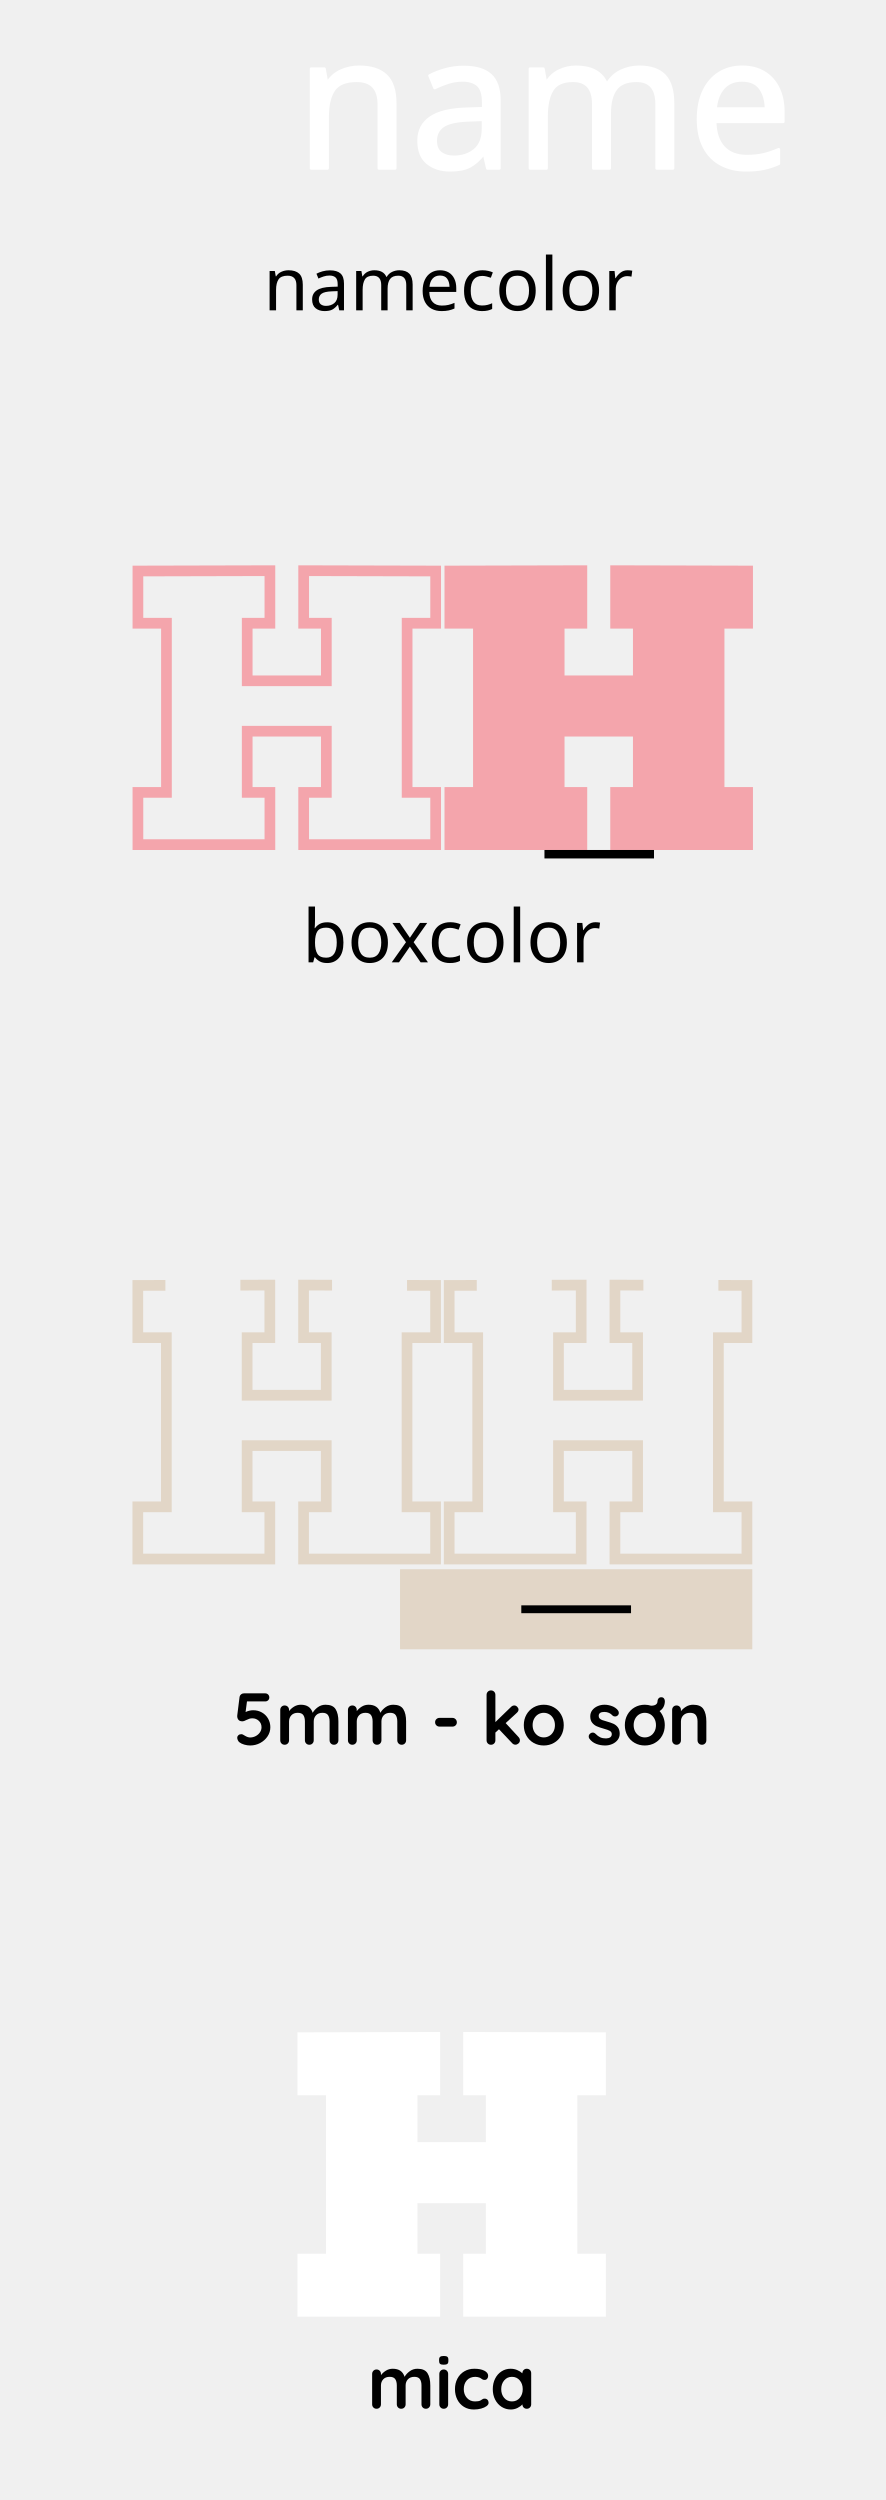
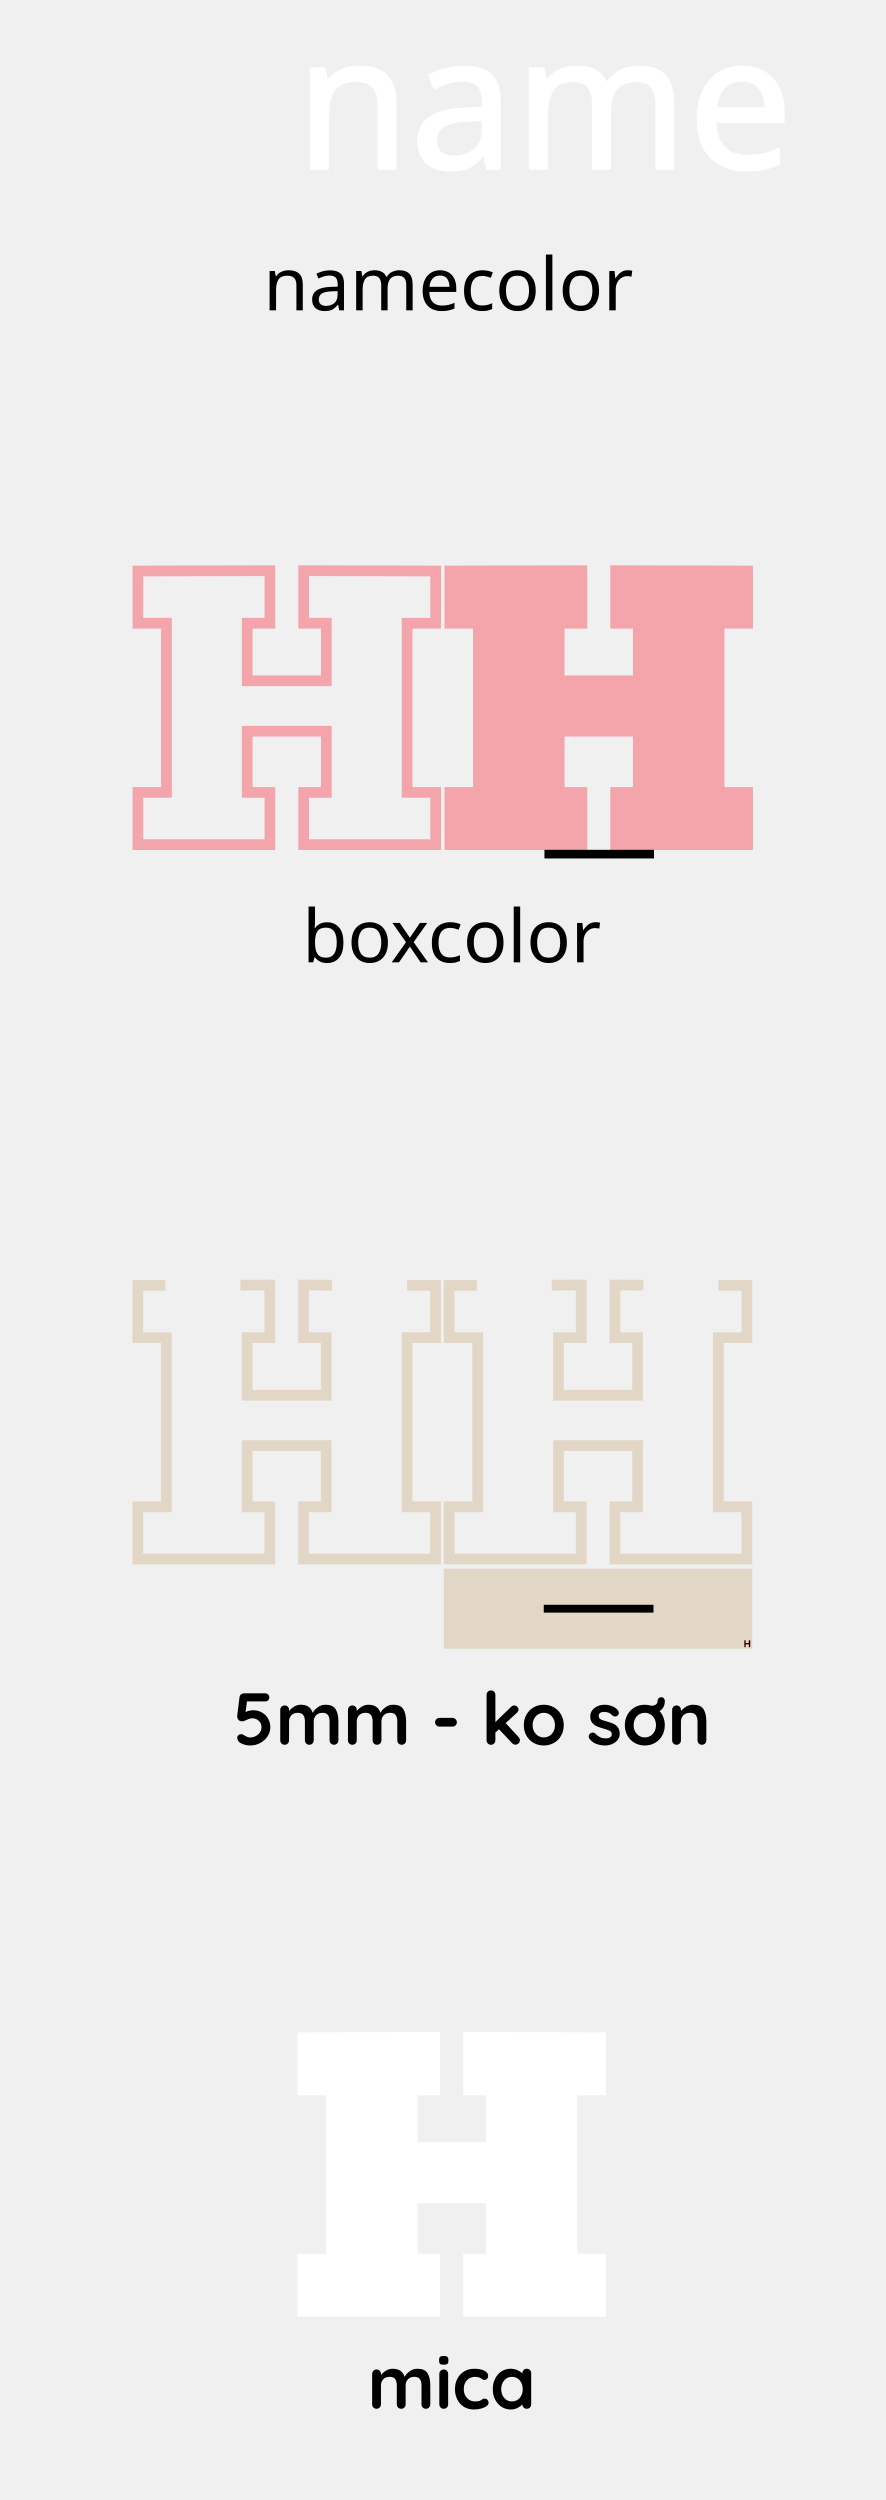
<svg xmlns="http://www.w3.org/2000/svg" version="1.1" id="Layer_1" x="0px" y="0px" viewBox="0 0 1567.251 4426.105" style="enable-background:new 0 0 1567.251 4426.105;" xml:space="preserve">
  <style type="text/css">
	.st0{fill:#E2D6C7;}
- 	.st1{fill:#F4A5AC;}
- 	.st2{fill:#FFFFFF;}
- 	.st3{font-family:'#9Slide03QuicksandBold-Bold';}
- 	.st4{font-size:130px;}
- 	.st5{fill:#FFFFFF;stroke:#FFFFFF;stroke-width:5;stroke-linecap:round;stroke-linejoin:round;stroke-miterlimit:10;}
+ 	.st1{stroke:#FF0000;stroke-width:0.25;stroke-miterlimit:10;}
+ 	.st2{fill:#F4A5AC;}
+ 	.st3{fill:#FFFFFF;}
+ 	.st4{font-family:'#9Slide03QuicksandBold-Bold';}
+ 	.st5{font-size:130px;}
	.st6{font-family:'WildSageRegular';}
	.st7{font-size:328.742px;}
+ 	.st8{fill:none;stroke:#FFFFFF;stroke-width:5;stroke-linecap:round;stroke-linejoin:round;stroke-miterlimit:10;}
</style>
-   <path class="st0" d="M708.253,2778.248v141.732h623.622v-141.732H708.253z" />
-   <rect x="922.934" y="2842.169" width="194.26" height="13.89" />
  <g>
-     <path class="st1" d="M780.79,1112.912v-111.42l-252.65-0.65v112.07h40.16v82.92H447.16v-82.92h40.16v-112.07l-252.64,0.65v111.42   h50.53v280.5h-50.53v111.43h252.65v-111.43h-40.17v-89.39H568.3v89.39h-40.16v111.43h252.65v-111.43h-50.53v-280.5H780.79z    M761.82,1412.382v73.5H547.1v-73.5h40.16v-127.32H428.2v127.32h40.16v73.5H253.64v-73.5h50.53v-318.43h-50.53v-73.55l214.72-0.55   v74.1H428.2v120.84h159.06v-120.84H547.1v-74.1l214.72,0.55v73.55h-50.53v318.43H761.82z" />
+     <path class="st0" d="M785.766,2777.248v141.732h546.109v-141.732H785.766z" />
+     <path class="st1" d="M1327.775,2904.066c-0.204-0.204-0.474-0.306-0.81-0.306c-0.301,0-0.564,0.105-0.792,0.314   c-0.229,0.211-0.343,0.472-0.343,0.783v4.141h-5.741v-4.141c0-0.312-0.108-0.572-0.324-0.783c-0.216-0.209-0.475-0.314-0.774-0.314   c-0.336,0-0.611,0.105-0.828,0.314c-0.216,0.211-0.323,0.472-0.323,0.783v10.404c0,0.312,0.104,0.573,0.314,0.783   s0.478,0.314,0.801,0.314c0.3,0,0.564-0.104,0.792-0.314c0.229-0.21,0.343-0.471,0.343-0.783v-4.194h5.741v4.194   c0,0.312,0.108,0.573,0.324,0.783s0.475,0.314,0.774,0.314c0.336,0,0.611-0.104,0.828-0.314c0.216-0.21,0.323-0.471,0.323-0.783   v-10.404C1328.08,2904.534,1327.979,2904.27,1327.775,2904.066z" />
+   </g>
+   <rect x="962.69" y="2841.169" width="194.26" height="13.89" />
+   <g>
+     <path class="st2" d="M780.79,1112.912v-111.42l-252.65-0.65v112.07h40.16v82.92H447.16v-82.92h40.16v-112.07l-252.64,0.65v111.42   h50.53v280.5h-50.53v111.43h252.65v-111.43h-40.17v-89.39H568.3v89.39h-40.16v111.43h252.65v-111.43h-50.53v-280.5H780.79z    M761.82,1412.382v73.5H547.1v-73.5h40.16v-127.32H428.2v127.32h40.16v73.5H253.64v-73.5h50.53v-318.43h-50.53v-73.55l214.72-0.55   v74.1H428.2v120.84h159.06v-120.84H547.1v-74.1l214.72,0.55v73.55h-50.53v318.43L761.82,1412.382L761.82,1412.382z" />
  </g>
  <g>
-     <path class="st2" d="M526.588,4101.499v-111.424h50.53v-280.503h-50.53v-111.424l252.647-0.648v112.072h-40.164v82.92h121.141   v-82.92h-40.164V3597.5l252.648,0.648v111.424h-50.53v280.503h50.53v111.424H820.047v-111.424h40.164v-89.398H739.071v89.398   h40.164v111.424L526.588,4101.499L526.588,4101.499z" />
+     <path class="st3" d="M526.588,4101.499v-111.424h50.53v-280.503h-50.53v-111.424l252.647-0.648v112.072h-40.164v82.92h121.141   v-82.92h-40.164V3597.5l252.648,0.648v111.424h-50.53v280.503h50.53v111.424H820.047v-111.424h40.164v-89.398h-121.14v89.398   h40.164v111.424H526.588L526.588,4101.499z" />
  </g>
  <g>
-     <polygon class="st0" points="487.165,2377.747 487.165,2265.675 425.592,2265.833 425.592,2284.793 468.205,2284.684    468.205,2358.786 428.041,2358.786 428.041,2479.627 587.102,2479.627 587.102,2358.786 546.938,2358.786 546.938,2284.684    587.84,2284.788 587.84,2265.828 527.978,2265.675 527.978,2377.747 568.142,2377.747 568.142,2460.667 447.001,2460.667    447.001,2377.747  " />
-     <polygon class="st0" points="780.625,2377.747 780.625,2266.323 720.606,2266.168 720.606,2285.128 761.665,2285.234    761.665,2358.786 711.135,2358.786 711.135,2677.21 761.665,2677.21 761.665,2750.714 546.938,2750.714 546.938,2677.21    587.102,2677.21 587.102,2549.891 428.041,2549.891 428.041,2677.21 468.205,2677.21 468.205,2750.714 253.478,2750.714    253.478,2677.21 304.007,2677.21 304.007,2358.786 253.478,2358.786 253.478,2285.234 292.825,2285.133 292.825,2266.173    234.517,2266.323 234.517,2377.747 285.047,2377.747 285.047,2658.25 234.517,2658.25 234.517,2769.675 487.165,2769.675    487.165,2658.25 447.001,2658.25 447.001,2568.852 568.142,2568.852 568.142,2658.25 527.978,2658.25 527.978,2769.675    780.625,2769.675 780.625,2658.25 730.095,2658.25 730.095,2377.747  " />
+     <g>
+       <polygon class="st0" points="487.165,2377.747 487.165,2265.675 425.592,2265.833 425.592,2284.793 468.205,2284.684     468.205,2358.786 428.041,2358.786 428.041,2479.627 587.102,2479.627 587.102,2358.786 546.938,2358.786 546.938,2284.684     587.84,2284.788 587.84,2265.828 527.978,2265.675 527.978,2377.747 568.142,2377.747 568.142,2460.667 447.001,2460.667     447.001,2377.747   " />
+       <polygon class="st0" points="780.625,2377.747 780.625,2266.323 720.606,2266.168 720.606,2285.128 761.665,2285.234     761.665,2358.786 711.135,2358.786 711.135,2677.21 761.665,2677.21 761.665,2750.714 546.938,2750.714 546.938,2677.21     587.102,2677.21 587.102,2549.891 428.041,2549.891 428.041,2677.21 468.205,2677.21 468.205,2750.714 253.478,2750.714     253.478,2677.21 304.007,2677.21 304.007,2358.786 253.478,2358.786 253.478,2285.234 292.825,2285.133 292.825,2266.173     234.517,2266.323 234.517,2377.747 285.047,2377.747 285.047,2658.25 234.517,2658.25 234.517,2769.675 487.165,2769.675     487.165,2658.25 447.001,2658.25 447.001,2568.852 568.142,2568.852 568.142,2658.25 527.978,2658.25 527.978,2769.675     780.625,2769.675 780.625,2658.25 730.095,2658.25 730.095,2377.747   " />
+     </g>
+     <g>
+       <polygon class="st0" points="1038.415,2377.747 1038.415,2265.675 976.841,2265.833 976.841,2284.793 1019.455,2284.684     1019.455,2358.787 979.29,2358.787 979.29,2479.627 1138.352,2479.627 1138.352,2358.787 1098.188,2358.787 1098.188,2284.684     1139.089,2284.788 1139.089,2265.828 1079.227,2265.675 1079.227,2377.747 1119.392,2377.747 1119.392,2460.667 998.25,2460.667     998.25,2377.747   " />
+       <polygon class="st0" points="1331.875,2377.747 1331.875,2266.323 1271.856,2266.169 1271.856,2285.128 1312.915,2285.234     1312.915,2358.787 1262.385,2358.787 1262.385,2677.21 1312.915,2677.21 1312.915,2750.714 1098.188,2750.714 1098.188,2677.21     1138.352,2677.21 1138.352,2549.892 979.29,2549.892 979.29,2677.21 1019.455,2677.21 1019.455,2750.714 804.727,2750.714     804.727,2677.21 855.257,2677.21 855.257,2358.787 804.727,2358.787 804.727,2285.234 844.075,2285.133 844.075,2266.173     785.767,2266.323 785.767,2377.747 836.297,2377.747 836.297,2658.25 785.767,2658.25 785.767,2769.675 1038.415,2769.675     1038.415,2658.25 998.25,2658.25 998.25,2568.852 1119.392,2568.852 1119.392,2658.25 1079.227,2658.25 1079.227,2769.675     1331.875,2769.675 1331.875,2658.25 1281.345,2658.25 1281.345,2377.747   " />
+     </g>
  </g>
-   <g>
-     <polygon class="st0" points="1038.415,2377.747 1038.415,2265.675 976.841,2265.833 976.841,2284.793 1019.455,2284.684    1019.455,2358.787 979.29,2358.787 979.29,2479.627 1138.352,2479.627 1138.352,2358.787 1098.188,2358.787 1098.188,2284.684    1139.089,2284.788 1139.089,2265.828 1079.227,2265.675 1079.227,2377.747 1119.392,2377.747 1119.392,2460.667 998.25,2460.667    998.25,2377.747  " />
-     <polygon class="st0" points="1331.875,2377.747 1331.875,2266.323 1271.856,2266.169 1271.856,2285.128 1312.915,2285.234    1312.915,2358.787 1262.385,2358.787 1262.385,2677.21 1312.915,2677.21 1312.915,2750.714 1098.188,2750.714 1098.188,2677.21    1138.352,2677.21 1138.352,2549.892 979.29,2549.892 979.29,2677.21 1019.455,2677.21 1019.455,2750.714 804.727,2750.714    804.727,2677.21 855.257,2677.21 855.257,2358.787 804.727,2358.787 804.727,2285.234 844.075,2285.133 844.075,2266.173    785.767,2266.323 785.767,2377.747 836.297,2377.747 836.297,2658.25 785.767,2658.25 785.767,2769.675 1038.415,2769.675    1038.415,2658.25 998.25,2658.25 998.25,2568.852 1119.392,2568.852 1119.392,2658.25 1079.227,2658.25 1079.227,2769.675    1331.875,2769.675 1331.875,2658.25 1281.345,2658.25 1281.345,2377.747  " />
-   </g>
-   <path class="st1" d="M1333.09,1112.922v-111.43l-252.65-0.65v112.08h40.17v82.92H999.47v-82.92h40.16v-112.08l-252.65,0.65v111.43  h50.53v280.5h-50.53v111.42h252.65v-111.42h-40.16v-89.4h121.14v89.4h-40.17v111.42h252.65v-111.42h-50.53v-280.5H1333.09z" />
-   <rect x="963.93" y="1504.842" width="193.93" height="14.989" />
+   <path class="st2" d="M1333.09,1112.922v-111.43l-252.65-0.65v112.08h40.17v82.92H999.47v-82.92h40.16v-112.08l-252.65,0.65v111.43  h50.53v280.5h-50.53v111.42h252.65v-111.42h-40.16v-89.4h121.14v89.4h-40.17v111.42h252.65v-111.42h-50.53v-280.5H1333.09z" />
+   <rect x="963.93" y="1504.547" width="193.93" height="15.284" />
  <g>
    <path d="M739.062,4193.732c-5.115,0-9.685,1.475-13.715,4.42c-4.03,2.947-7.042,6.24-9.035,9.881   c-3.035-9.533-10.01-14.301-20.93-14.301c-4.42,0-8.43,1.105-12.025,3.314c-3.598,2.211-6.565,4.875-8.905,7.996v-2.08   c0-2.253-0.737-4.139-2.21-5.655c-1.475-1.516-3.337-2.274-5.59-2.274c-2.255,0-4.117,0.759-5.59,2.274   c-1.475,1.517-2.21,3.402-2.21,5.655v53.689c0,2.255,0.735,4.14,2.21,5.655c1.473,1.517,3.335,2.274,5.59,2.274   c2.252,0,4.115-0.758,5.59-2.274c1.473-1.516,2.21-3.4,2.21-5.655v-33.279c0-4.42,1.365-8.081,4.095-10.985   c2.73-2.903,6.521-4.354,11.375-4.354c4.68,0,7.95,1.364,9.815,4.094c1.863,2.73,2.795,6.48,2.795,11.246v33.279   c0,2.255,0.735,4.14,2.21,5.655c1.473,1.517,3.335,2.274,5.59,2.274c2.252,0,4.115-0.758,5.59-2.274   c1.473-1.516,2.21-3.4,2.21-5.655v-33.279c0-4.42,1.365-8.081,4.095-10.985c2.73-2.903,6.52-4.354,11.375-4.354   c4.68,0,7.95,1.364,9.815,4.094c1.862,2.73,2.795,6.48,2.795,11.246v33.279c0,2.255,0.735,4.14,2.21,5.655   c1.473,1.517,3.335,2.274,5.59,2.274c2.253,0,4.115-0.758,5.59-2.274c1.473-1.516,2.21-3.4,2.21-5.655v-33.279   c0-9.273-1.647-16.531-4.94-21.775C753.577,4196.355,747.642,4193.732,739.062,4193.732z" />
    <path d="M791.971,4172.542c-1.215-0.953-3.338-1.431-6.37-1.431c-2.86,0-4.94,0.478-6.24,1.431c-1.3,0.954-1.95,2.645-1.95,5.069   v2.47c0,2.428,0.605,4.117,1.82,5.07c1.212,0.955,3.292,1.43,6.24,1.43c3.032,0,5.178-0.455,6.435-1.365   c1.256-0.909,1.885-2.619,1.885-5.135v-2.47C793.791,4175.187,793.184,4173.497,791.971,4172.542z" />
    <path d="M785.601,4195.033c-2.255,0-4.117,0.759-5.59,2.274c-1.475,1.517-2.21,3.402-2.21,5.655v53.689   c0,2.255,0.735,4.14,2.21,5.655c1.473,1.517,3.335,2.274,5.59,2.274c2.253,0,4.115-0.758,5.59-2.274   c1.473-1.516,2.21-3.4,2.21-5.655v-53.689c0-2.253-0.737-4.139-2.21-5.655C789.716,4195.792,787.854,4195.033,785.601,4195.033z" />
    <path d="M858.01,4246.642c-1.127,0-2.08,0.175-2.86,0.52c-0.779,0.348-1.625,0.846-2.535,1.496   c-0.909,0.649-1.625,1.104-2.145,1.364c-2.08,1.04-5.245,1.56-9.49,1.56c-5.808,0-10.574-2.057-14.3-6.174   c-3.728-4.116-5.59-9.296-5.59-15.535c0-6.5,1.84-11.766,5.524-15.795c3.683-4.031,8.775-6.045,15.275-6.045   c1.04,0,2.405,0.174,4.095,0.52c1.69,0.348,2.968,0.737,3.835,1.17c0.78,0.435,1.581,0.975,2.405,1.625   c0.822,0.65,1.668,1.17,2.535,1.561c0.865,0.389,1.992,0.584,3.38,0.584c1.82,0,3.293-0.715,4.42-2.145   c1.125-1.43,1.69-3.098,1.69-5.006c0-3.812-2.255-6.867-6.761-9.164c-4.507-2.295-10.444-3.445-17.81-3.445   c-6.587,0-12.48,1.539-17.68,4.615c-5.2,3.077-9.253,7.345-12.155,12.805c-2.904,5.46-4.355,11.7-4.355,18.721   c0,6.76,1.386,12.892,4.16,18.395c2.772,5.504,6.695,9.814,11.766,12.936c5.069,3.119,10.94,4.68,17.614,4.68   c4.506,0,8.753-0.543,12.74-1.625c3.985-1.083,7.192-2.535,9.62-4.355c2.426-1.82,3.64-3.77,3.64-5.85   c0-2.166-0.629-3.943-1.885-5.33C861.888,4247.337,860.175,4246.642,858.01,4246.642z" />
    <path d="M938.22,4195.942c-1.475-1.473-3.338-2.21-5.59-2.21c-2.254,0-4.117,0.76-5.59,2.275c-1.475,1.518-2.21,3.402-2.21,5.654   v0.131c-2.515-2.34-5.59-4.268-9.23-5.785c-3.64-1.516-7.54-2.275-11.7-2.275c-5.807,0-11.114,1.539-15.925,4.615   c-4.81,3.077-8.603,7.367-11.375,12.869c-2.774,5.506-4.16,11.723-4.16,18.656s1.408,13.129,4.226,18.59   c2.815,5.459,6.65,9.729,11.505,12.805c4.853,3.077,10.27,4.615,16.25,4.615c4.072,0,7.95-0.891,11.635-2.666   c3.683-1.774,6.607-3.92,8.775-6.434c0.085,2.254,0.845,4.117,2.274,5.59c1.43,1.475,3.271,2.209,5.525,2.209   c2.252,0,4.115-0.758,5.59-2.274c1.473-1.516,2.211-3.4,2.211-5.655v-54.99C940.431,4199.322,939.693,4197.417,938.22,4195.942z    M920.15,4245.408c-3.555,4.117-8.146,6.174-13.779,6.174c-5.635,0-10.205-2.057-13.715-6.174   c-3.511-4.116-5.266-9.296-5.266-15.535c0-6.24,1.775-11.44,5.33-15.601c3.553-4.16,8.103-6.239,13.65-6.239   c5.633,0,10.225,2.079,13.779,6.239c3.553,4.16,5.33,9.36,5.33,15.601C925.48,4236.112,923.703,4241.292,920.15,4245.408z" />
  </g>
  <g>
-     <text transform="matrix(1 0 0 1 535.2244 1703.706)" class="st3 st4">boxcolor</text>
-     <text transform="matrix(1 0 0 1 466.2683 549.4639)" class="st3 st4">namecolor</text>
-     <text transform="matrix(1 0 0 1 522.9917 297.9865)" class="st5 st6 st7">name</text>
+     <text transform="matrix(1 0 0 1 535.2244 1703.706)" class="st4 st5">boxcolor</text>
+     <text transform="matrix(1 0 0 1 466.2683 549.4639)" class="st4 st5">namecolor</text>
+     <text transform="matrix(1 0 0 1 522.9917 297.9866)" class="st3 st6 st7">name</text>
+     <text transform="matrix(1 0 0 1 522.9917 297.9866)" class="st8 st6 st7">name</text>
  </g>
  <g>
    <path d="M463.722,3031.848c-4.638-2.643-9.815-3.965-15.535-3.965c-2.255,0-4.637,0.305-7.15,0.91   c-2.515,0.607-4.595,1.387-6.24,2.34l2.47-18.851h32.24c2.08,0,3.813-0.67,5.2-2.015c1.385-1.343,2.08-3.01,2.08-5.005   c0-2.08-0.695-3.812-2.08-5.2c-1.387-1.385-3.12-2.08-5.2-2.08h-37.57c-1.995,0-3.705,0.585-5.135,1.755   c-1.43,1.17-2.32,2.665-2.665,4.485l-4.03,32.24c-0.087,0.347-0.13,0.954-0.13,1.819c0,2.515,0.715,4.681,2.145,6.5   c1.43,1.82,3.835,2.73,7.215,2.73c0.953,0,1.885-0.173,2.795-0.521c0.91-0.345,2.145-0.909,3.705-1.689   c2.166-1.04,4.03-1.82,5.59-2.34c1.56-0.521,3.335-0.78,5.33-0.78c4.42,0,8.233,1.475,11.44,4.42c3.206,2.947,4.81,6.76,4.81,11.44   c0,3.207-0.932,6.197-2.795,8.97c-1.865,2.774-4.355,4.984-7.475,6.63c-3.12,1.647-6.457,2.47-10.01,2.47   c-2.775,0-5.98-1.125-9.62-3.38c-2.34-1.646-4.29-2.47-5.85-2.47c-2.167,0-3.922,0.63-5.265,1.885   c-1.345,1.258-2.015,2.665-2.015,4.226c0,1.387,0.345,2.859,1.04,4.42c0.692,1.56,1.56,2.774,2.6,3.64   c2.252,1.82,5.177,3.25,8.775,4.29c3.595,1.04,7.085,1.56,10.465,1.56c6.325,0,12.22-1.45,17.68-4.354   c5.46-2.902,9.835-6.825,13.13-11.765c3.292-4.94,4.94-10.313,4.94-16.12c0-5.633-1.322-10.746-3.965-15.34   C471.997,3038.111,468.357,3034.493,463.722,3031.848z" />
    <path d="M576.366,3018.134c-5.115,0-9.685,1.475-13.715,4.42c-4.03,2.947-7.042,6.24-9.035,9.88   c-3.035-9.532-10.01-14.3-20.93-14.3c-4.42,0-8.43,1.104-12.025,3.314c-3.598,2.21-6.565,4.875-8.905,7.995v-2.08   c0-2.252-0.737-4.138-2.21-5.654c-1.475-1.516-3.337-2.275-5.59-2.275c-2.255,0-4.117,0.76-5.59,2.275   c-1.475,1.517-2.21,3.402-2.21,5.654v53.69c0,2.255,0.735,4.14,2.21,5.655c1.473,1.517,3.335,2.274,5.59,2.274   c2.252,0,4.115-0.758,5.59-2.274c1.473-1.516,2.21-3.4,2.21-5.655v-33.28c0-4.42,1.365-8.08,4.095-10.984   c2.73-2.903,6.521-4.355,11.375-4.355c4.68,0,7.95,1.365,9.815,4.095c1.863,2.73,2.795,6.48,2.795,11.245v33.28   c0,2.255,0.735,4.14,2.21,5.655c1.473,1.517,3.335,2.274,5.59,2.274c2.252,0,4.115-0.758,5.59-2.274   c1.473-1.516,2.21-3.4,2.21-5.655v-33.28c0-4.42,1.365-8.08,4.095-10.984c2.73-2.903,6.52-4.355,11.375-4.355   c4.68,0,7.95,1.365,9.815,4.095c1.862,2.73,2.795,6.48,2.795,11.245v33.28c0,2.255,0.735,4.14,2.21,5.655   c1.473,1.517,3.335,2.274,5.59,2.274c2.253,0,4.115-0.758,5.59-2.274c1.473-1.516,2.21-3.4,2.21-5.655v-33.28   c0-9.272-1.647-16.53-4.94-21.774C590.881,3020.756,584.946,3018.134,576.366,3018.134z" />
    <path d="M696.226,3018.134c-5.115,0-9.686,1.475-13.715,4.42c-4.03,2.947-7.042,6.24-9.035,9.88   c-3.035-9.532-10.01-14.3-20.93-14.3c-4.42,0-8.43,1.104-12.025,3.314c-3.598,2.21-6.565,4.875-8.905,7.995v-2.08   c0-2.252-0.737-4.138-2.21-5.654c-1.475-1.516-3.337-2.275-5.59-2.275c-2.255,0-4.117,0.76-5.59,2.275   c-1.475,1.517-2.21,3.402-2.21,5.654v53.69c0,2.255,0.735,4.14,2.21,5.655c1.473,1.517,3.335,2.274,5.59,2.274   c2.252,0,4.115-0.758,5.59-2.274c1.473-1.516,2.21-3.4,2.21-5.655v-33.28c0-4.42,1.365-8.08,4.095-10.984   c2.73-2.903,6.521-4.355,11.375-4.355c4.68,0,7.95,1.365,9.815,4.095c1.863,2.73,2.795,6.48,2.795,11.245v33.28   c0,2.255,0.735,4.14,2.21,5.655c1.473,1.517,3.335,2.274,5.59,2.274c2.252,0,4.115-0.758,5.59-2.274   c1.473-1.516,2.21-3.4,2.21-5.655v-33.28c0-4.42,1.365-8.08,4.095-10.984c2.73-2.903,6.52-4.355,11.375-4.355   c4.68,0,7.95,1.365,9.814,4.095c1.863,2.73,2.795,6.48,2.795,11.245v33.28c0,2.255,0.735,4.14,2.21,5.655   c1.473,1.517,3.336,2.274,5.591,2.274c2.252,0,4.115-0.758,5.59-2.274c1.473-1.516,2.21-3.4,2.21-5.655v-33.28   c0-9.272-1.647-16.53-4.94-21.774C710.741,3020.756,704.806,3018.134,696.226,3018.134z" />
    <path d="M800.875,3041.403h-22.62c-2.254,0-4.14,0.737-5.654,2.21c-1.518,1.475-2.275,3.295-2.275,5.46   c0,2.255,0.758,4.118,2.275,5.591c1.515,1.475,3.4,2.21,5.654,2.21h22.62c2.253,0,4.138-0.716,5.655-2.146   c1.516-1.43,2.275-3.228,2.275-5.395c0-2.253-0.76-4.138-2.275-5.655C805.013,3042.163,803.128,3041.403,800.875,3041.403z" />
    <path d="M895.254,3050.634l19.63-18.07c2.08-1.82,3.12-3.77,3.12-5.85c0-1.646-0.76-3.271-2.274-4.875   c-1.518-1.603-3.23-2.405-5.136-2.405c-2.167,0-4.074,0.825-5.72,2.47l-27.82,26.91v-48.1c0-2.253-0.737-4.138-2.21-5.655   c-1.475-1.516-3.337-2.275-5.59-2.275c-2.255,0-4.117,0.76-5.59,2.275c-1.475,1.518-2.21,3.402-2.21,5.655v80.34   c0,2.255,0.735,4.14,2.21,5.655c1.473,1.517,3.335,2.274,5.59,2.274c2.253,0,4.115-0.758,5.59-2.274   c1.473-1.516,2.21-3.4,2.21-5.655v-13.65l6.37-5.85l23.4,24.7c1.56,1.734,3.465,2.6,5.72,2.6c1.905,0,3.705-0.735,5.396-2.21   c1.689-1.473,2.534-3.293,2.534-5.46c0-2.165-0.824-4.115-2.47-5.85L895.254,3050.634z" />
-     <path d="M980.599,3022.749c-5.418-3.076-11.375-4.615-17.875-4.615c-6.588,0-12.567,1.539-17.94,4.615   c-5.374,3.077-9.62,7.367-12.739,12.869c-3.12,5.505-4.681,11.723-4.681,18.655c0,6.935,1.561,13.152,4.681,18.655   c3.119,5.505,7.365,9.772,12.739,12.805c5.373,3.035,11.353,4.55,17.94,4.55c6.5,0,12.457-1.515,17.875-4.55   c5.415-3.032,9.685-7.3,12.805-12.805c3.12-5.503,4.68-11.721,4.68-18.655c0-6.933-1.56-13.15-4.68-18.655   C990.283,3030.116,986.014,3025.826,980.599,3022.749z M979.818,3065.584c-1.777,3.294-4.16,5.85-7.149,7.67   c-2.99,1.819-6.306,2.729-9.945,2.729c-3.641,0-6.955-0.91-9.945-2.729c-2.99-1.82-5.375-4.376-7.149-7.67   c-1.777-3.293-2.665-7.063-2.665-11.311c0-4.245,0.888-8.037,2.665-11.375c1.774-3.335,4.159-5.915,7.149-7.734   c2.99-1.82,6.305-2.73,9.945-2.73c3.64,0,6.955,0.91,9.945,2.73c2.989,1.819,5.372,4.399,7.149,7.734   c1.775,3.338,2.665,7.13,2.665,11.375C982.484,3058.52,981.594,3062.291,979.818,3065.584z" />
-     <path d="M1085.963,3051.803c-3.12-1.386-7.02-2.73-11.699-4.03c-3.381-0.952-6.003-1.755-7.865-2.405   c-1.865-0.649-3.402-1.56-4.615-2.729c-1.215-1.17-1.82-2.708-1.82-4.615c0-4.765,3.293-7.149,9.88-7.149   c3.12,0,5.915,0.564,8.386,1.689c2.47,1.128,4.484,2.645,6.045,4.55c1.213,1.215,2.772,1.82,4.68,1.82   c1.561,0,2.945-0.476,4.16-1.43c1.646-1.3,2.47-2.945,2.47-4.94c0-1.732-0.564-3.293-1.689-4.68c-2.515-3.205-5.98-5.633-10.4-7.28   c-4.42-1.646-8.84-2.47-13.26-2.47c-4.335,0-8.43,0.845-12.285,2.535c-3.857,1.689-6.978,4.074-9.36,7.149   c-2.385,3.077-3.574,6.695-3.574,10.855c0,4.768,1.147,8.56,3.444,11.375c2.296,2.817,5.025,4.92,8.19,6.305   c3.162,1.388,7.258,2.774,12.285,4.16c4.853,1.3,8.428,2.6,10.725,3.9c2.295,1.3,3.445,3.207,3.445,5.72   c0,4.854-3.38,7.41-10.141,7.67c-3.987,0-7.39-0.65-10.205-1.95c-2.817-1.3-5.524-3.293-8.125-5.979   c-1.646-1.646-3.38-2.471-5.199-2.471c-1.301,0-2.558,0.391-3.771,1.17c-2.255,1.561-3.38,3.468-3.38,5.721   c0,1.56,0.39,2.859,1.17,3.899c3.12,4.248,7.15,7.325,12.09,9.23c4.94,1.905,10.271,2.859,15.99,2.859   c4.16,0,8.21-0.824,12.155-2.47c3.942-1.646,7.17-4.05,9.685-7.215c2.513-3.163,3.771-6.867,3.771-11.115   c0-4.68-1.085-8.45-3.25-11.31C1091.726,3055.313,1089.083,3053.191,1085.963,3051.803z" />
+     <path d="M980.599,3022.749c-5.418-3.076-11.375-4.615-17.875-4.615c-6.588,0-12.567,1.539-17.94,4.615   c-5.374,3.077-9.62,7.367-12.739,12.869c-3.12,5.505-4.681,11.723-4.681,18.655c0,6.935,1.561,13.152,4.681,18.655   c3.119,5.505,7.365,9.772,12.739,12.805c5.373,3.035,11.353,4.55,17.94,4.55c6.5,0,12.457-1.515,17.875-4.55   c5.415-3.032,9.685-7.3,12.805-12.805c3.12-5.503,4.68-11.721,4.68-18.655c0-6.933-1.56-13.15-4.68-18.655   C990.283,3030.116,986.014,3025.826,980.599,3022.749z M979.818,3065.584c-1.777,3.294-4.16,5.85-7.149,7.67   c-2.99,1.819-6.306,2.729-9.945,2.729c-3.641,0-6.955-0.91-9.945-2.729c-2.99-1.82-5.375-4.376-7.149-7.67   c-1.777-3.293-2.665-7.063-2.665-11.311c0-4.245,0.888-8.037,2.665-11.375c1.774-3.335,4.159-5.915,7.149-7.734   c2.99-1.82,6.305-2.73,9.945-2.73s6.955,0.91,9.945,2.73c2.989,1.819,5.372,4.399,7.149,7.734c1.775,3.338,2.665,7.13,2.665,11.375   C982.484,3058.52,981.594,3062.291,979.818,3065.584z" />
+     <path d="M1085.963,3051.803c-3.12-1.386-7.02-2.73-11.699-4.03c-3.381-0.952-6.003-1.755-7.865-2.405   c-1.865-0.649-3.402-1.56-4.615-2.729c-1.215-1.17-1.82-2.708-1.82-4.615c0-4.765,3.293-7.149,9.88-7.149   c3.12,0,5.915,0.564,8.386,1.689c2.47,1.128,4.484,2.645,6.045,4.55c1.213,1.215,2.772,1.82,4.68,1.82   c1.561,0,2.945-0.476,4.16-1.43c1.646-1.3,2.47-2.945,2.47-4.94c0-1.732-0.564-3.293-1.689-4.68c-2.515-3.205-5.98-5.633-10.4-7.28   c-4.42-1.646-8.84-2.47-13.26-2.47c-4.335,0-8.43,0.845-12.285,2.535c-3.857,1.689-6.978,4.074-9.36,7.149   c-2.385,3.077-3.574,6.695-3.574,10.855c0,4.768,1.147,8.56,3.444,11.375c2.296,2.817,5.025,4.92,8.19,6.305   c3.162,1.388,7.258,2.774,12.285,4.16c4.853,1.3,8.428,2.6,10.725,3.9c2.295,1.3,3.445,3.207,3.445,5.72   c0,4.854-3.38,7.41-10.141,7.67c-3.987,0-7.39-0.65-10.205-1.95c-2.817-1.3-5.524-3.293-8.125-5.979   c-1.646-1.646-3.38-2.471-5.199-2.471c-1.301,0-2.558,0.391-3.771,1.17c-2.255,1.561-3.38,3.468-3.38,5.721   c0,1.56,0.39,2.859,1.17,3.899c3.12,4.248,7.15,7.325,12.09,9.23s10.271,2.859,15.99,2.859c4.16,0,8.21-0.824,12.155-2.47   c3.942-1.646,7.17-4.05,9.685-7.215c2.513-3.163,3.771-6.867,3.771-11.115c0-4.68-1.085-8.45-3.25-11.31   C1091.726,3055.313,1089.083,3053.191,1085.963,3051.803z" />
    <path d="M1174.752,3021.969c1.561-3.075,2.341-6.478,2.341-10.205c0-1.732-0.521-3.315-1.561-4.745s-2.645-2.145-4.81-2.145   c-2.08,0-3.705,0.715-4.875,2.145s-1.755,3.013-1.755,4.745c0,2.688-0.976,4.702-2.926,6.045c-1.949,1.345-4.659,2.015-8.125,2.015   v0.131c-3.814-1.213-7.627-1.82-11.439-1.82c-6.588,0-12.567,1.539-17.94,4.615c-5.374,3.077-9.62,7.367-12.739,12.869   c-3.12,5.505-4.681,11.723-4.681,18.655c0,6.935,1.561,13.152,4.681,18.655c3.119,5.505,7.365,9.772,12.739,12.805   c5.373,3.035,11.353,4.55,17.94,4.55c6.5,0,12.457-1.515,17.875-4.55c5.415-3.032,9.685-7.3,12.805-12.805   c3.12-5.503,4.68-11.721,4.68-18.655c0-4.853-0.802-9.402-2.404-13.649c-1.604-4.246-3.88-8.016-6.825-11.311   C1170.853,3027.493,1173.193,3025.046,1174.752,3021.969z M1158.697,3065.584c-1.777,3.294-4.16,5.85-7.149,7.67   c-2.99,1.819-6.306,2.729-9.945,2.729c-3.641,0-6.955-0.91-9.945-2.729c-2.99-1.82-5.375-4.376-7.149-7.67   c-1.777-3.293-2.665-7.063-2.665-11.311c0-4.245,0.888-8.037,2.665-11.375c1.774-3.335,4.159-5.915,7.149-7.734   c2.99-1.82,6.305-2.73,9.945-2.73c3.64,0,6.955,0.91,9.945,2.73c2.989,1.819,5.372,4.399,7.149,7.734   c1.775,3.338,2.665,7.13,2.665,11.375C1161.362,3058.52,1160.473,3062.291,1158.697,3065.584z" />
    <path d="M1245.473,3025.999c-3.38-5.243-9.49-7.865-18.33-7.865c-4.507,0-8.645,1.127-12.415,3.38   c-3.77,2.255-6.825,4.94-9.165,8.06v-2.21c0-2.252-0.737-4.138-2.21-5.654c-1.475-1.516-3.337-2.275-5.59-2.275   c-2.255,0-4.117,0.76-5.59,2.275c-1.475,1.517-2.21,3.402-2.21,5.654v53.69c0,2.255,0.735,4.14,2.21,5.655   c1.473,1.517,3.335,2.274,5.59,2.274c2.253,0,4.115-0.758,5.59-2.274c1.473-1.516,2.21-3.4,2.21-5.655v-33.28   c0-4.42,1.431-8.08,4.29-10.984c2.86-2.903,6.803-4.355,11.83-4.355c4.853,0,8.275,1.365,10.271,4.095   c1.992,2.73,2.989,6.48,2.989,11.245v33.28c0,2.255,0.735,4.14,2.21,5.655c1.473,1.517,3.336,2.274,5.591,2.274   c2.252,0,4.115-0.758,5.59-2.274c1.473-1.516,2.21-3.4,2.21-5.655v-33.28C1250.543,3038.501,1248.853,3031.243,1245.473,3025.999z" />
  </g>
</svg>
